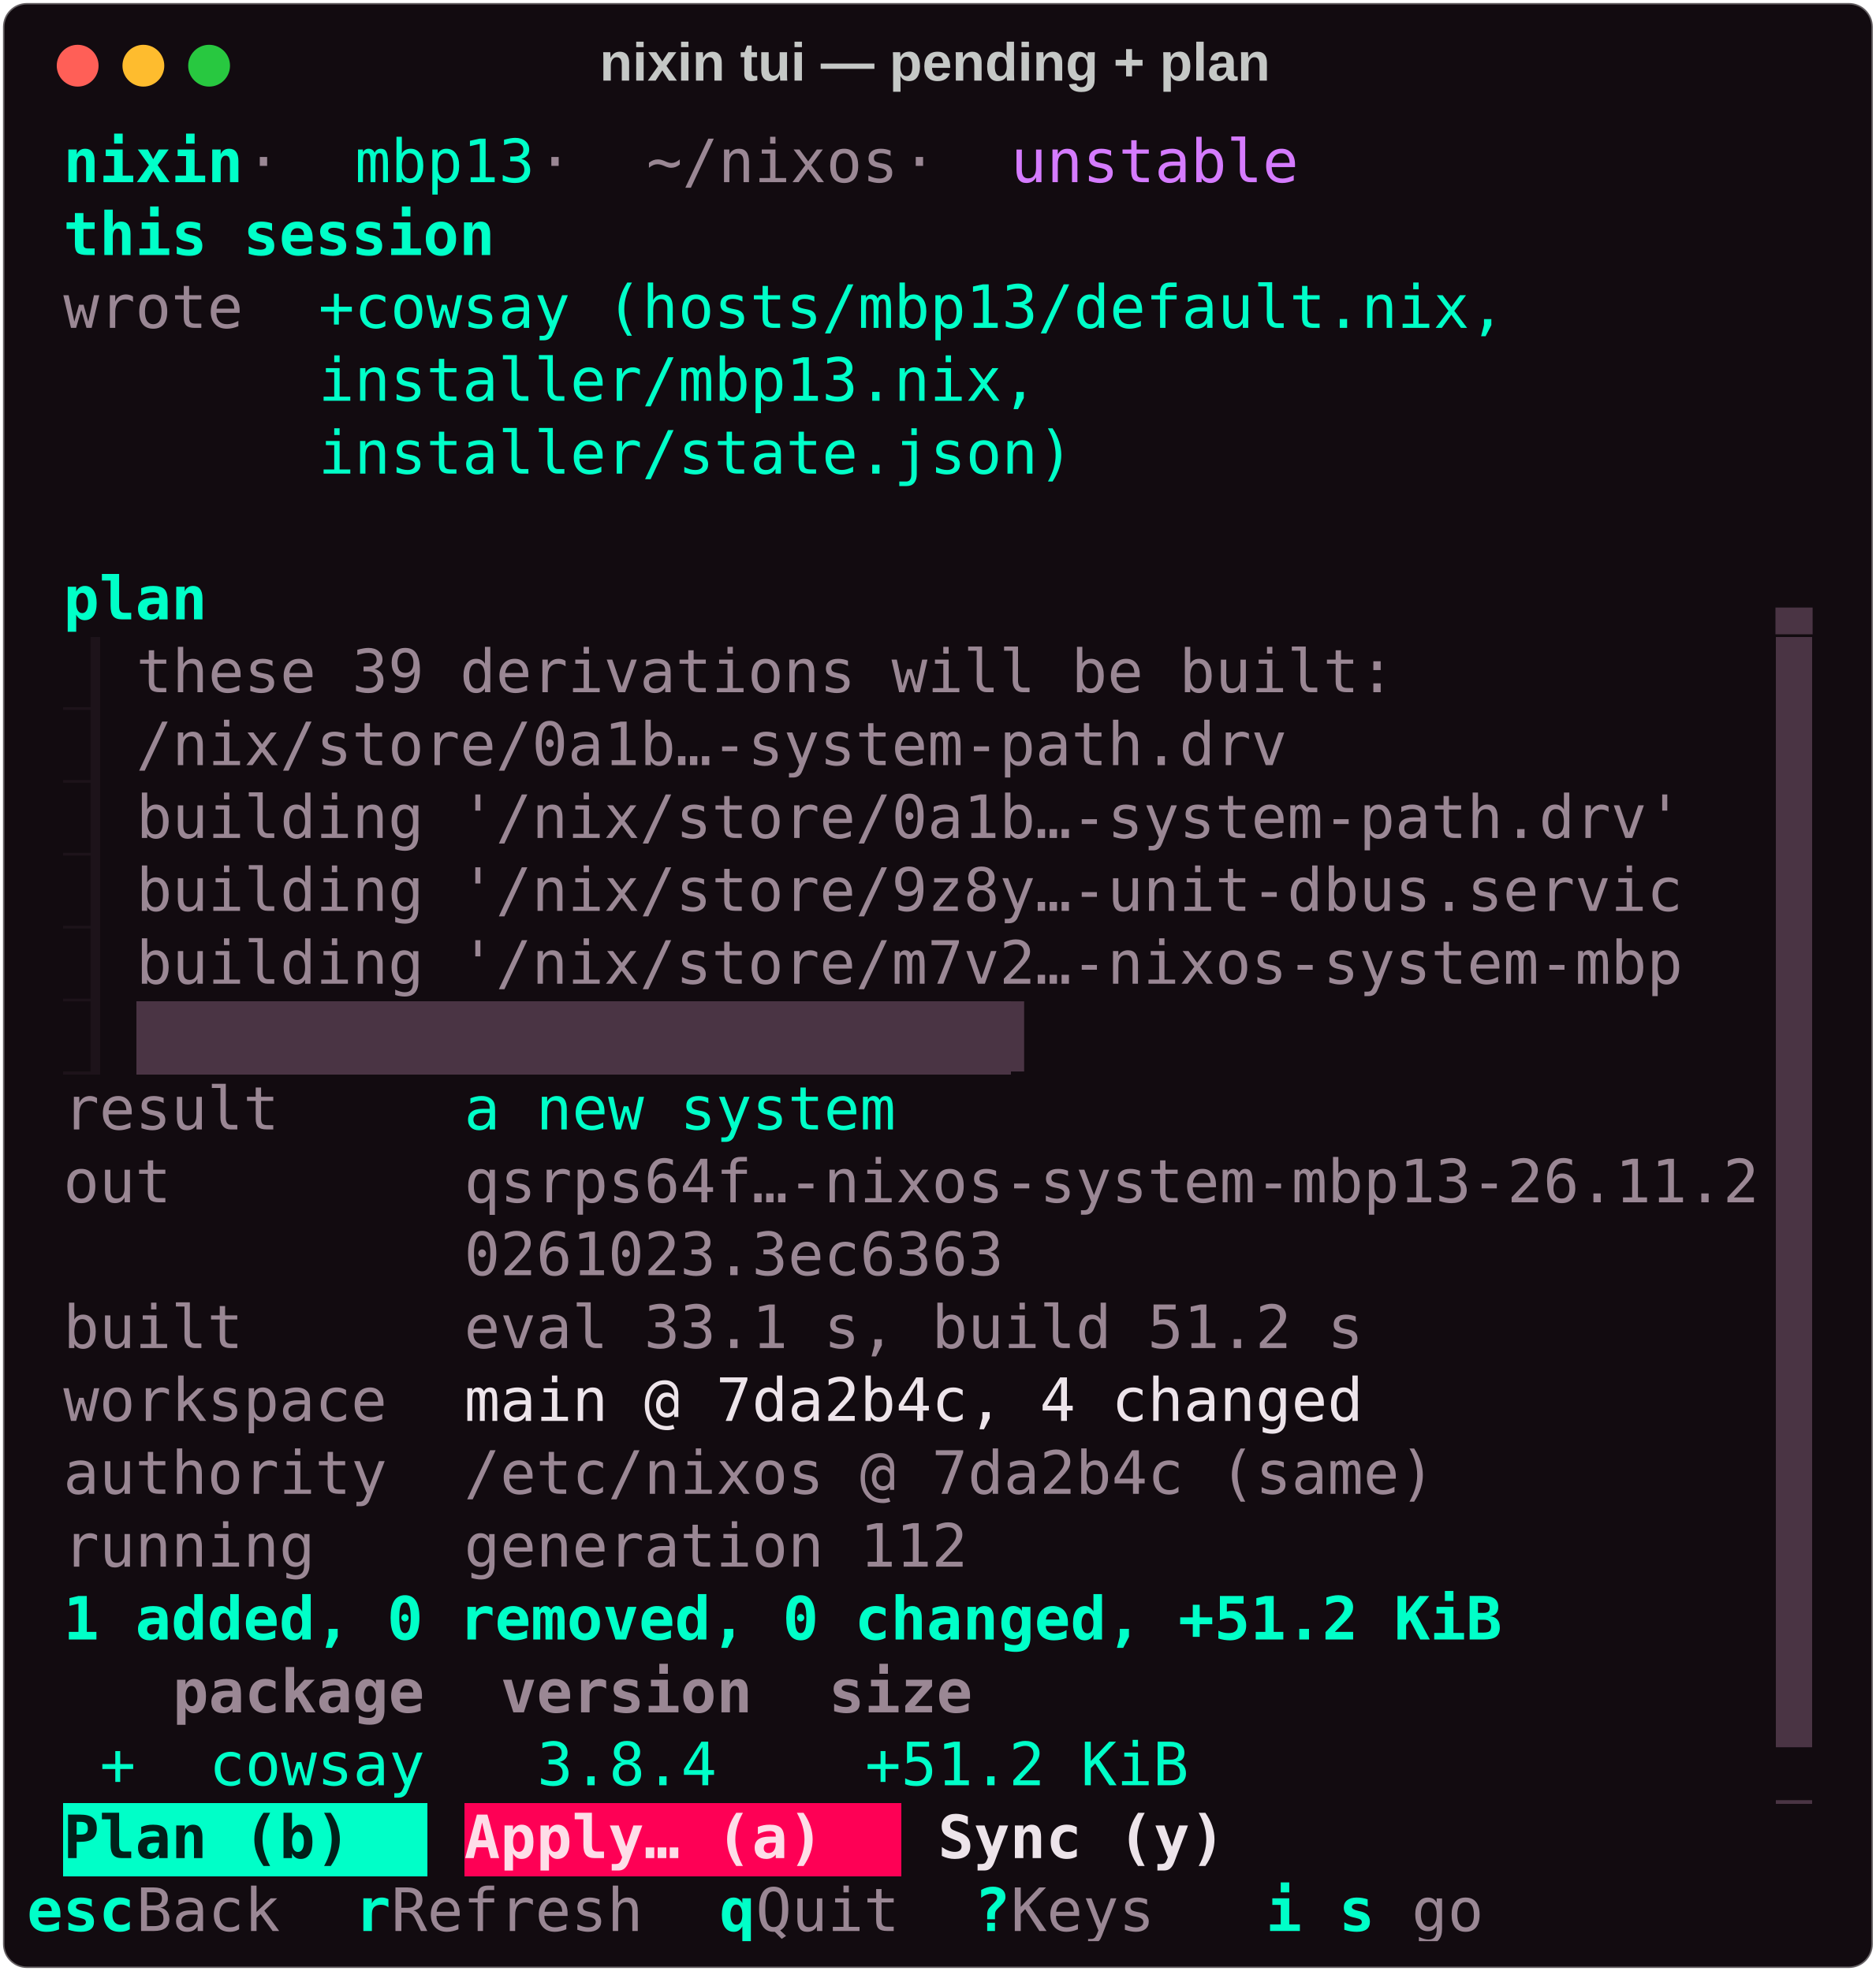
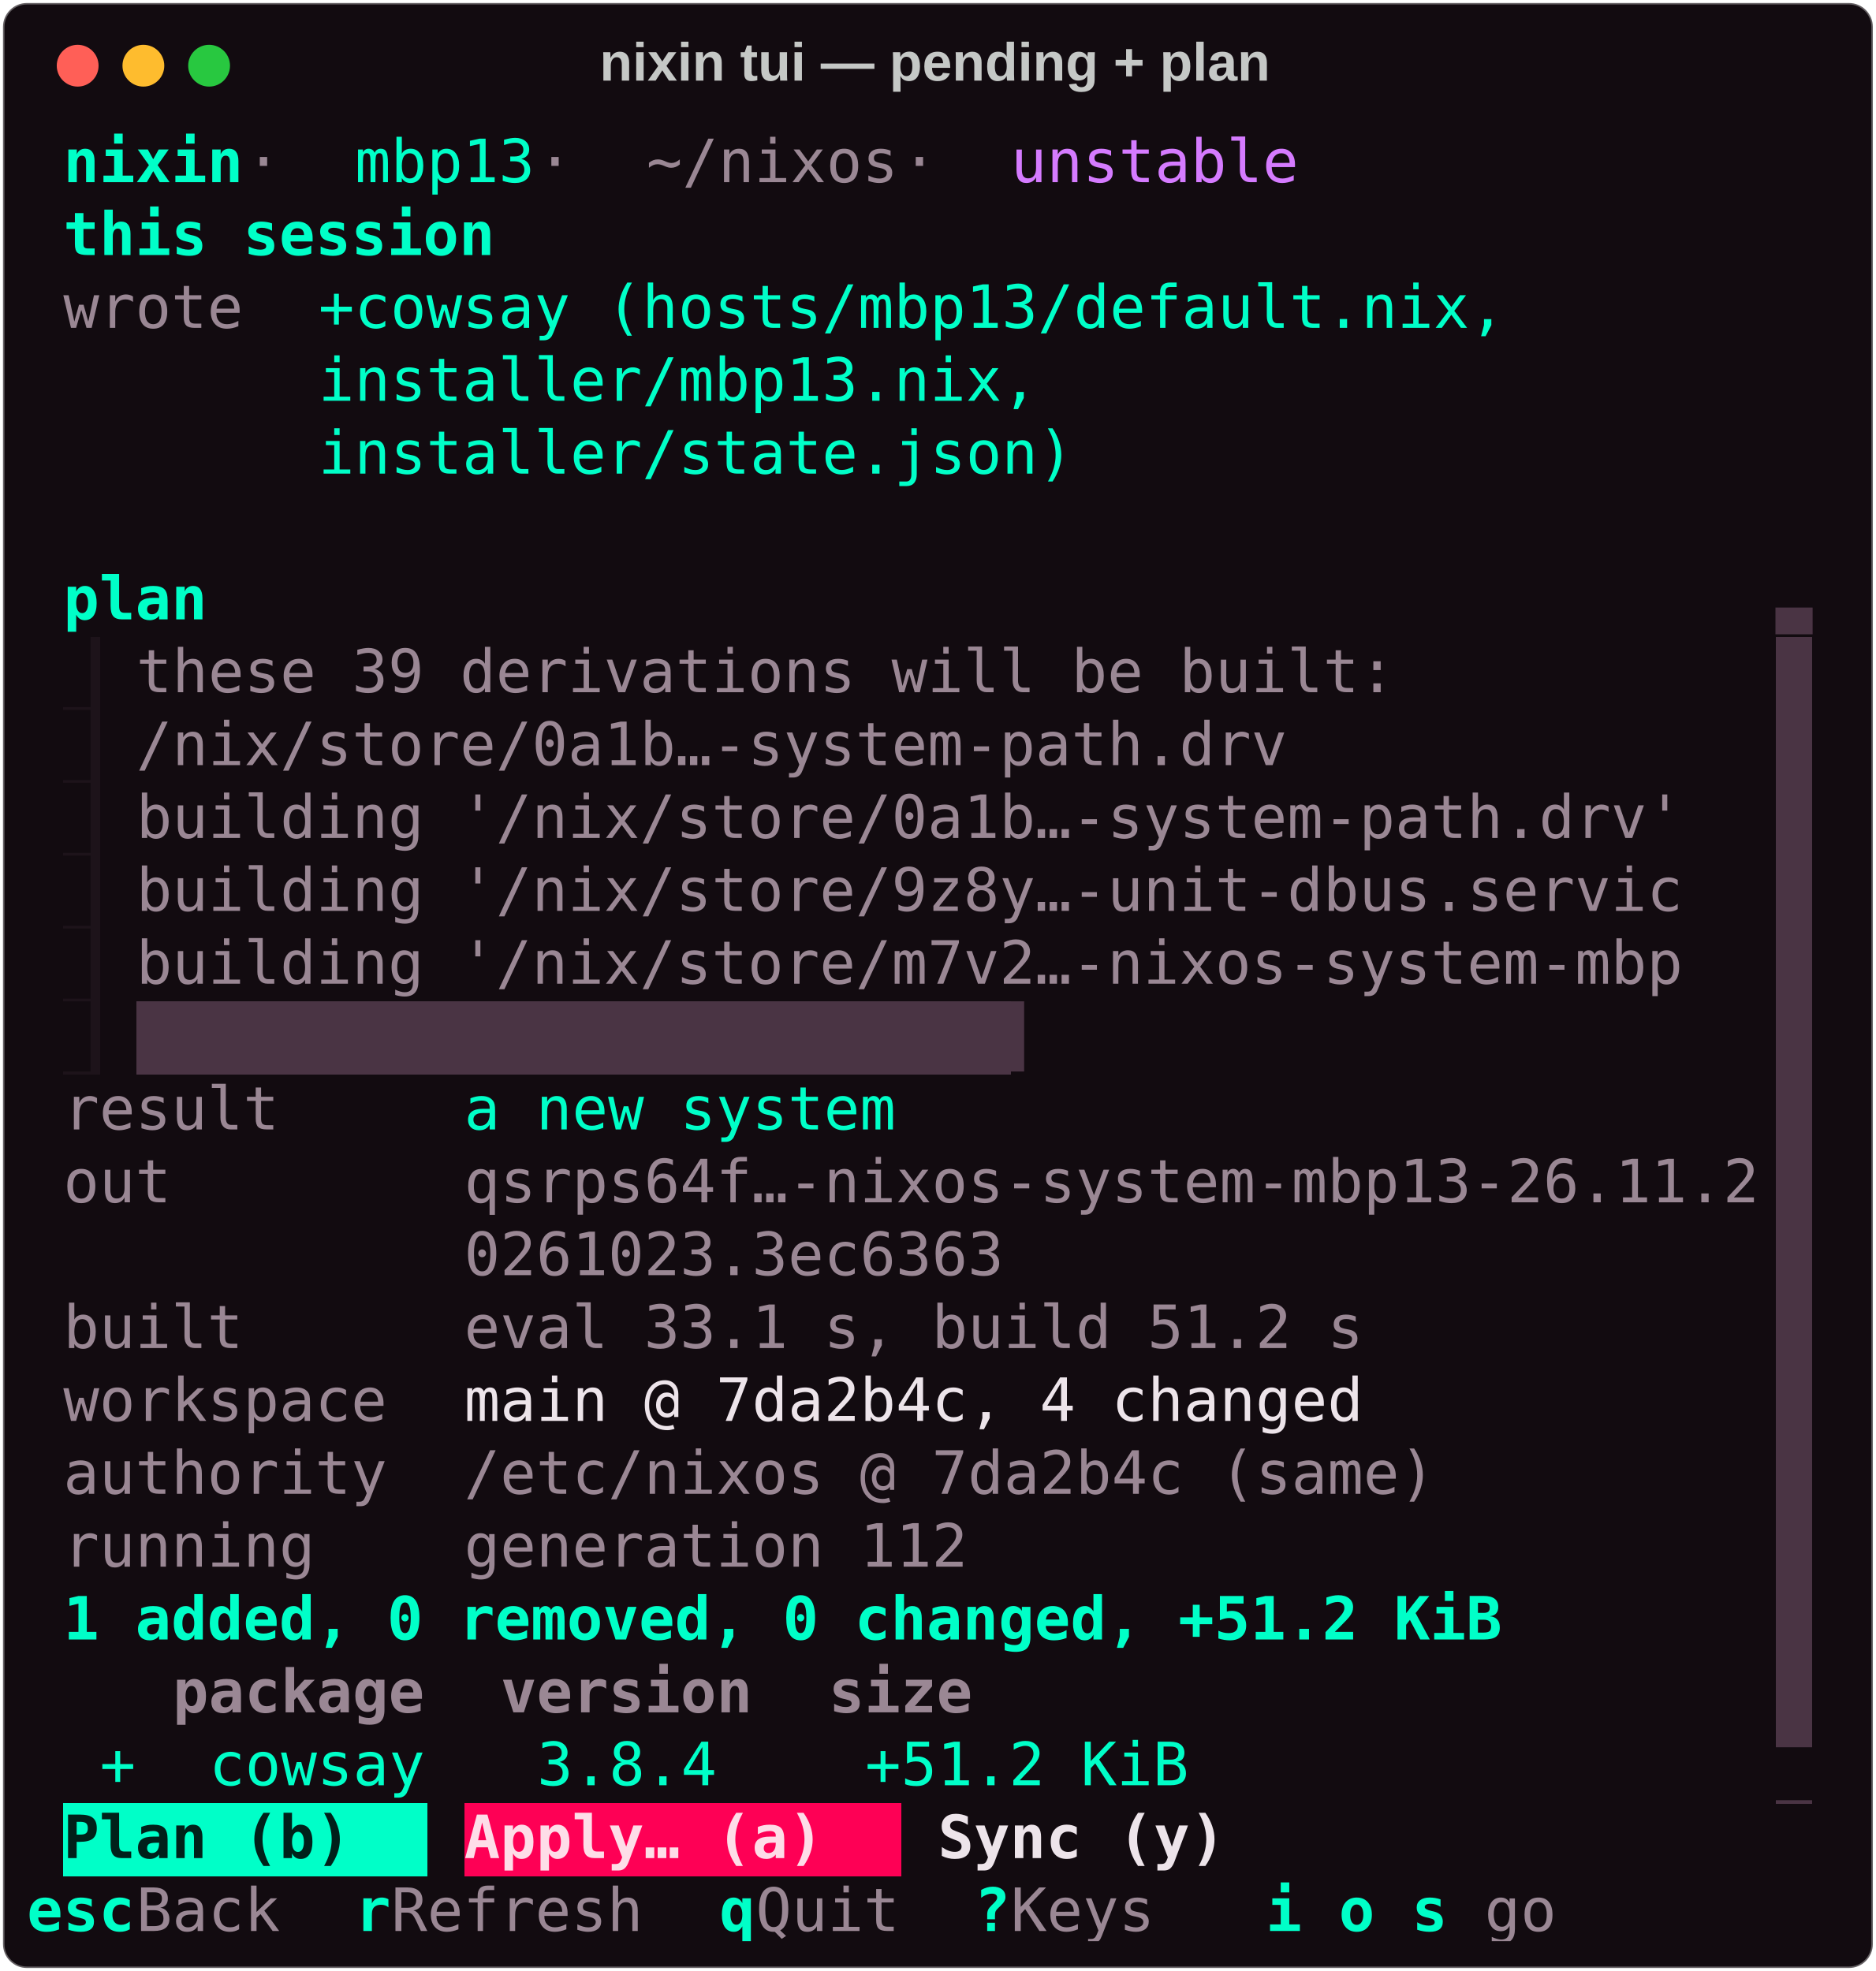
<svg xmlns="http://www.w3.org/2000/svg" class="rich-terminal" viewBox="0 0 628 660.0">
  <style>

    @font-face {
        font-family: "Fira Code";
        src: local("FiraCode-Regular"),
                url("https://cdnjs.cloudflare.com/ajax/libs/firacode/6.2.0/woff2/FiraCode-Regular.woff2") format("woff2"),
                url("https://cdnjs.cloudflare.com/ajax/libs/firacode/6.2.0/woff/FiraCode-Regular.woff") format("woff");
        font-style: normal;
        font-weight: 400;
    }
    @font-face {
        font-family: "Fira Code";
        src: local("FiraCode-Bold"),
                url("https://cdnjs.cloudflare.com/ajax/libs/firacode/6.2.0/woff2/FiraCode-Bold.woff2") format("woff2"),
                url("https://cdnjs.cloudflare.com/ajax/libs/firacode/6.2.0/woff/FiraCode-Bold.woff") format("woff");
        font-style: bold;
        font-weight: 700;
    }

-     .terminal-3517051385-matrix {
+     .terminal-2372101305-matrix {
        font-family: Fira Code, monospace;
        font-size: 20px;
        line-height: 24.4px;
        font-variant-east-asian: full-width;
    }

-     .terminal-3517051385-title {
+     .terminal-2372101305-title {
        font-size: 18px;
        font-weight: bold;
        font-family: arial;
    }

-     .terminal-3517051385-r1 { fill: #c5c8c6 }
- .terminal-3517051385-r2 { fill: #00ffc8;font-weight: bold }
- .terminal-3517051385-r3 { fill: #9a8794 }
- .terminal-3517051385-r4 { fill: #00ffc8 }
- .terminal-3517051385-r5 { fill: #d57bff }
- .terminal-3517051385-r6 { fill: #ede4ea }
- .terminal-3517051385-r7 { fill: #4a3444 }
- .terminal-3517051385-r8 { fill: #120b10 }
- .terminal-3517051385-r9 { fill: #9a8794;font-weight: bold }
- .terminal-3517051385-r10 { fill: #00211a;font-weight: bold }
- .terminal-3517051385-r11 { fill: #fedde8;font-weight: bold }
- .terminal-3517051385-r12 { fill: #ede4ea;font-weight: bold }
+     .terminal-2372101305-r1 { fill: #c5c8c6 }
+ .terminal-2372101305-r2 { fill: #00ffc8;font-weight: bold }
+ .terminal-2372101305-r3 { fill: #9a8794 }
+ .terminal-2372101305-r4 { fill: #00ffc8 }
+ .terminal-2372101305-r5 { fill: #d57bff }
+ .terminal-2372101305-r6 { fill: #ede4ea }
+ .terminal-2372101305-r7 { fill: #4a3444 }
+ .terminal-2372101305-r8 { fill: #120b10 }
+ .terminal-2372101305-r9 { fill: #9a8794;font-weight: bold }
+ .terminal-2372101305-r10 { fill: #00211a;font-weight: bold }
+ .terminal-2372101305-r11 { fill: #fedde8;font-weight: bold }
+ .terminal-2372101305-r12 { fill: #ede4ea;font-weight: bold }
    </style>
  <defs>
-     <clipPath id="terminal-3517051385-clip-terminal">
+     <clipPath id="terminal-2372101305-clip-terminal">
      <rect x="0" y="0" width="609.0" height="609.0" />
    </clipPath>
-     <clipPath id="terminal-3517051385-line-0">
+     <clipPath id="terminal-2372101305-line-0">
      <rect x="0" y="1.5" width="610" height="24.65" />
    </clipPath>
-     <clipPath id="terminal-3517051385-line-1">
+     <clipPath id="terminal-2372101305-line-1">
      <rect x="0" y="25.9" width="610" height="24.65" />
    </clipPath>
-     <clipPath id="terminal-3517051385-line-2">
+     <clipPath id="terminal-2372101305-line-2">
      <rect x="0" y="50.3" width="610" height="24.65" />
    </clipPath>
-     <clipPath id="terminal-3517051385-line-3">
+     <clipPath id="terminal-2372101305-line-3">
      <rect x="0" y="74.7" width="610" height="24.65" />
    </clipPath>
-     <clipPath id="terminal-3517051385-line-4">
+     <clipPath id="terminal-2372101305-line-4">
      <rect x="0" y="99.1" width="610" height="24.65" />
    </clipPath>
-     <clipPath id="terminal-3517051385-line-5">
+     <clipPath id="terminal-2372101305-line-5">
      <rect x="0" y="123.5" width="610" height="24.65" />
    </clipPath>
-     <clipPath id="terminal-3517051385-line-6">
+     <clipPath id="terminal-2372101305-line-6">
      <rect x="0" y="147.9" width="610" height="24.65" />
    </clipPath>
-     <clipPath id="terminal-3517051385-line-7">
+     <clipPath id="terminal-2372101305-line-7">
      <rect x="0" y="172.3" width="610" height="24.65" />
    </clipPath>
-     <clipPath id="terminal-3517051385-line-8">
+     <clipPath id="terminal-2372101305-line-8">
      <rect x="0" y="196.7" width="610" height="24.65" />
    </clipPath>
-     <clipPath id="terminal-3517051385-line-9">
+     <clipPath id="terminal-2372101305-line-9">
      <rect x="0" y="221.1" width="610" height="24.65" />
    </clipPath>
-     <clipPath id="terminal-3517051385-line-10">
+     <clipPath id="terminal-2372101305-line-10">
      <rect x="0" y="245.5" width="610" height="24.65" />
    </clipPath>
-     <clipPath id="terminal-3517051385-line-11">
+     <clipPath id="terminal-2372101305-line-11">
      <rect x="0" y="269.9" width="610" height="24.65" />
    </clipPath>
-     <clipPath id="terminal-3517051385-line-12">
+     <clipPath id="terminal-2372101305-line-12">
      <rect x="0" y="294.3" width="610" height="24.65" />
    </clipPath>
-     <clipPath id="terminal-3517051385-line-13">
+     <clipPath id="terminal-2372101305-line-13">
      <rect x="0" y="318.7" width="610" height="24.65" />
    </clipPath>
-     <clipPath id="terminal-3517051385-line-14">
+     <clipPath id="terminal-2372101305-line-14">
      <rect x="0" y="343.1" width="610" height="24.65" />
    </clipPath>
-     <clipPath id="terminal-3517051385-line-15">
+     <clipPath id="terminal-2372101305-line-15">
      <rect x="0" y="367.5" width="610" height="24.65" />
    </clipPath>
-     <clipPath id="terminal-3517051385-line-16">
+     <clipPath id="terminal-2372101305-line-16">
      <rect x="0" y="391.9" width="610" height="24.65" />
    </clipPath>
-     <clipPath id="terminal-3517051385-line-17">
+     <clipPath id="terminal-2372101305-line-17">
      <rect x="0" y="416.3" width="610" height="24.65" />
    </clipPath>
-     <clipPath id="terminal-3517051385-line-18">
+     <clipPath id="terminal-2372101305-line-18">
      <rect x="0" y="440.7" width="610" height="24.65" />
    </clipPath>
-     <clipPath id="terminal-3517051385-line-19">
+     <clipPath id="terminal-2372101305-line-19">
      <rect x="0" y="465.1" width="610" height="24.65" />
    </clipPath>
-     <clipPath id="terminal-3517051385-line-20">
+     <clipPath id="terminal-2372101305-line-20">
      <rect x="0" y="489.5" width="610" height="24.65" />
    </clipPath>
-     <clipPath id="terminal-3517051385-line-21">
+     <clipPath id="terminal-2372101305-line-21">
      <rect x="0" y="513.9" width="610" height="24.65" />
    </clipPath>
-     <clipPath id="terminal-3517051385-line-22">
+     <clipPath id="terminal-2372101305-line-22">
      <rect x="0" y="538.3" width="610" height="24.65" />
    </clipPath>
-     <clipPath id="terminal-3517051385-line-23">
+     <clipPath id="terminal-2372101305-line-23">
      <rect x="0" y="562.7" width="610" height="24.65" />
    </clipPath>
  </defs>
  <rect fill="#120b10" stroke="rgba(255,255,255,0.35)" stroke-width="1" x="1" y="1" width="626" height="658" rx="8" />
-   <text class="terminal-3517051385-title" fill="#c5c8c6" text-anchor="middle" x="313" y="27">nixin tui — pending + plan</text>
+   <text class="terminal-2372101305-title" fill="#c5c8c6" text-anchor="middle" x="313" y="27">nixin tui — pending + plan</text>
  <g transform="translate(26,22)">
    <circle cx="0" cy="0" r="7" fill="#ff5f57" />
    <circle cx="22" cy="0" r="7" fill="#febc2e" />
    <circle cx="44" cy="0" r="7" fill="#28c840" />
  </g>
-   <g transform="translate(9, 41)" clip-path="url(#terminal-3517051385-clip-terminal)">
+   <g transform="translate(9, 41)" clip-path="url(#terminal-2372101305-clip-terminal)">
    <rect fill="#1d131a" x="12.2" y="172.3" width="12.2" height="24.65" shape-rendering="crispEdges" />
    <rect fill="#4a3444" x="585.6" y="172.3" width="12.2" height="24.65" shape-rendering="crispEdges" />
    <rect fill="#1d131a" x="12.2" y="196.7" width="12.2" height="24.65" shape-rendering="crispEdges" />
    <rect fill="#4a3444" x="585.6" y="196.7" width="12.2" height="24.65" shape-rendering="crispEdges" />
    <rect fill="#1d131a" x="12.2" y="221.1" width="12.2" height="24.65" shape-rendering="crispEdges" />
    <rect fill="#4a3444" x="585.6" y="221.1" width="12.2" height="24.65" shape-rendering="crispEdges" />
    <rect fill="#1d131a" x="12.2" y="245.5" width="12.2" height="24.65" shape-rendering="crispEdges" />
    <rect fill="#4a3444" x="585.6" y="245.5" width="12.2" height="24.65" shape-rendering="crispEdges" />
    <rect fill="#1d131a" x="12.2" y="269.9" width="12.2" height="24.65" shape-rendering="crispEdges" />
    <rect fill="#4a3444" x="585.6" y="269.9" width="12.2" height="24.65" shape-rendering="crispEdges" />
    <rect fill="#1d131a" x="12.2" y="294.3" width="12.2" height="24.65" shape-rendering="crispEdges" />
    <rect fill="#4a3444" x="36.6" y="294.3" width="12.2" height="24.65" shape-rendering="crispEdges" />
    <rect fill="#4a3444" x="48.8" y="294.3" width="12.2" height="24.65" shape-rendering="crispEdges" />
    <rect fill="#4a3444" x="61" y="294.3" width="12.2" height="24.65" shape-rendering="crispEdges" />
    <rect fill="#4a3444" x="73.2" y="294.3" width="12.2" height="24.65" shape-rendering="crispEdges" />
    <rect fill="#4a3444" x="85.4" y="294.3" width="12.2" height="24.65" shape-rendering="crispEdges" />
    <rect fill="#4a3444" x="97.6" y="294.3" width="12.2" height="24.65" shape-rendering="crispEdges" />
    <rect fill="#4a3444" x="109.8" y="294.3" width="12.2" height="24.65" shape-rendering="crispEdges" />
    <rect fill="#4a3444" x="122" y="294.3" width="12.2" height="24.65" shape-rendering="crispEdges" />
    <rect fill="#4a3444" x="134.2" y="294.3" width="12.2" height="24.65" shape-rendering="crispEdges" />
    <rect fill="#4a3444" x="146.4" y="294.3" width="12.2" height="24.65" shape-rendering="crispEdges" />
    <rect fill="#4a3444" x="158.6" y="294.3" width="12.2" height="24.65" shape-rendering="crispEdges" />
    <rect fill="#4a3444" x="170.8" y="294.3" width="12.2" height="24.65" shape-rendering="crispEdges" />
    <rect fill="#4a3444" x="183" y="294.3" width="12.2" height="24.65" shape-rendering="crispEdges" />
    <rect fill="#4a3444" x="195.2" y="294.3" width="12.2" height="24.65" shape-rendering="crispEdges" />
    <rect fill="#4a3444" x="207.4" y="294.3" width="12.2" height="24.65" shape-rendering="crispEdges" />
    <rect fill="#4a3444" x="219.6" y="294.3" width="12.2" height="24.65" shape-rendering="crispEdges" />
    <rect fill="#4a3444" x="231.8" y="294.3" width="12.2" height="24.65" shape-rendering="crispEdges" />
    <rect fill="#4a3444" x="244" y="294.3" width="12.2" height="24.65" shape-rendering="crispEdges" />
    <rect fill="#4a3444" x="256.2" y="294.3" width="12.2" height="24.65" shape-rendering="crispEdges" />
    <rect fill="#4a3444" x="268.4" y="294.3" width="12.2" height="24.65" shape-rendering="crispEdges" />
    <rect fill="#4a3444" x="280.6" y="294.3" width="12.2" height="24.65" shape-rendering="crispEdges" />
    <rect fill="#4a3444" x="292.8" y="294.3" width="12.2" height="24.65" shape-rendering="crispEdges" />
    <rect fill="#4a3444" x="305" y="294.3" width="12.2" height="24.65" shape-rendering="crispEdges" />
    <rect fill="#4a3444" x="317.2" y="294.3" width="12.2" height="24.65" shape-rendering="crispEdges" />
    <rect fill="#4a3444" x="585.6" y="294.3" width="12.2" height="24.65" shape-rendering="crispEdges" />
    <rect fill="#4a3444" x="585.6" y="318.7" width="12.2" height="24.65" shape-rendering="crispEdges" />
    <rect fill="#4a3444" x="585.6" y="343.1" width="12.2" height="24.65" shape-rendering="crispEdges" />
    <rect fill="#4a3444" x="585.6" y="367.5" width="12.2" height="24.65" shape-rendering="crispEdges" />
    <rect fill="#4a3444" x="585.6" y="391.9" width="12.2" height="24.65" shape-rendering="crispEdges" />
    <rect fill="#4a3444" x="585.6" y="416.3" width="12.2" height="24.65" shape-rendering="crispEdges" />
    <rect fill="#4a3444" x="585.6" y="440.7" width="12.2" height="24.65" shape-rendering="crispEdges" />
    <rect fill="#4a3444" x="585.6" y="465.1" width="12.2" height="24.65" shape-rendering="crispEdges" />
    <rect fill="#4a3444" x="585.6" y="489.5" width="12.2" height="24.65" shape-rendering="crispEdges" />
    <rect fill="#4a3444" x="585.6" y="513.9" width="12.2" height="24.65" shape-rendering="crispEdges" />
    <rect fill="#4a3444" x="585.6" y="538.3" width="12.2" height="24.65" shape-rendering="crispEdges" />
    <rect fill="#00ffc8" x="12.2" y="562.7" width="122" height="24.65" shape-rendering="crispEdges" />
    <rect fill="#fe0055" x="146.4" y="562.7" width="146.4" height="24.65" shape-rendering="crispEdges" />
-     <g class="terminal-3517051385-matrix">
-       <text class="terminal-3517051385-r2" x="12.2" y="20" textLength="61" clip-path="url(#terminal-3517051385-line-0)">nixin</text>
-       <text class="terminal-3517051385-r3" x="73.2" y="20" textLength="36.6" clip-path="url(#terminal-3517051385-line-0)"> · </text>
-       <text class="terminal-3517051385-r4" x="109.8" y="20" textLength="61" clip-path="url(#terminal-3517051385-line-0)">mbp13</text>
-       <text class="terminal-3517051385-r3" x="170.8" y="20" textLength="36.6" clip-path="url(#terminal-3517051385-line-0)"> · </text>
-       <text class="terminal-3517051385-r3" x="207.4" y="20" textLength="85.4" clip-path="url(#terminal-3517051385-line-0)">~/nixos</text>
-       <text class="terminal-3517051385-r3" x="292.8" y="20" textLength="36.6" clip-path="url(#terminal-3517051385-line-0)"> · </text>
-       <text class="terminal-3517051385-r5" x="329.4" y="20" textLength="97.6" clip-path="url(#terminal-3517051385-line-0)">unstable</text>
-       <text class="terminal-3517051385-r1" x="610" y="20" textLength="12.2" clip-path="url(#terminal-3517051385-line-0)">
- </text>
-       <text class="terminal-3517051385-r2" x="12.2" y="44.4" textLength="146.4" clip-path="url(#terminal-3517051385-line-1)">this session</text>
-       <text class="terminal-3517051385-r1" x="610" y="44.4" textLength="12.2" clip-path="url(#terminal-3517051385-line-1)">
- </text>
-       <text class="terminal-3517051385-r3" x="12.2" y="68.8" textLength="61" clip-path="url(#terminal-3517051385-line-2)">wrote</text>
-       <text class="terminal-3517051385-r4" x="97.6" y="68.8" textLength="488" clip-path="url(#terminal-3517051385-line-2)">+cowsay (hosts/mbp13/default.nix,       </text>
-       <text class="terminal-3517051385-r1" x="610" y="68.8" textLength="12.2" clip-path="url(#terminal-3517051385-line-2)">
- </text>
-       <text class="terminal-3517051385-r4" x="97.6" y="93.2" textLength="488" clip-path="url(#terminal-3517051385-line-3)">installer/mbp13.nix,                    </text>
-       <text class="terminal-3517051385-r1" x="610" y="93.2" textLength="12.2" clip-path="url(#terminal-3517051385-line-3)">
- </text>
-       <text class="terminal-3517051385-r4" x="97.6" y="117.6" textLength="488" clip-path="url(#terminal-3517051385-line-4)">installer/state.json)                   </text>
-       <text class="terminal-3517051385-r1" x="610" y="117.6" textLength="12.2" clip-path="url(#terminal-3517051385-line-4)">
- </text>
-       <text class="terminal-3517051385-r1" x="610" y="142" textLength="12.2" clip-path="url(#terminal-3517051385-line-5)">
- </text>
-       <text class="terminal-3517051385-r2" x="12.2" y="166.4" textLength="48.8" clip-path="url(#terminal-3517051385-line-6)">plan</text>
-       <text class="terminal-3517051385-r7" x="585.6" y="166.4" textLength="12.2" clip-path="url(#terminal-3517051385-line-6)">▃</text>
-       <text class="terminal-3517051385-r1" x="610" y="166.4" textLength="12.2" clip-path="url(#terminal-3517051385-line-6)">
- </text>
-       <text class="terminal-3517051385-r8" x="12.2" y="190.8" textLength="12.2" clip-path="url(#terminal-3517051385-line-7)">▊</text>
-       <text class="terminal-3517051385-r3" x="36.6" y="190.8" textLength="427" clip-path="url(#terminal-3517051385-line-7)">these 39 derivations will be built:</text>
-       <text class="terminal-3517051385-r1" x="610" y="190.8" textLength="12.2" clip-path="url(#terminal-3517051385-line-7)">
- </text>
-       <text class="terminal-3517051385-r8" x="12.2" y="215.2" textLength="12.2" clip-path="url(#terminal-3517051385-line-8)">▊</text>
-       <text class="terminal-3517051385-r3" x="36.6" y="215.2" textLength="414.8" clip-path="url(#terminal-3517051385-line-8)">  /nix/store/0a1b…-system-path.drv</text>
-       <text class="terminal-3517051385-r1" x="610" y="215.2" textLength="12.2" clip-path="url(#terminal-3517051385-line-8)">
- </text>
-       <text class="terminal-3517051385-r8" x="12.2" y="239.6" textLength="12.2" clip-path="url(#terminal-3517051385-line-9)">▊</text>
-       <text class="terminal-3517051385-r3" x="36.6" y="239.6" textLength="524.6" clip-path="url(#terminal-3517051385-line-9)">building '/nix/store/0a1b…-system-path.drv'</text>
-       <text class="terminal-3517051385-r1" x="610" y="239.6" textLength="12.2" clip-path="url(#terminal-3517051385-line-9)">
- </text>
-       <text class="terminal-3517051385-r8" x="12.2" y="264" textLength="12.2" clip-path="url(#terminal-3517051385-line-10)">▊</text>
-       <text class="terminal-3517051385-r3" x="36.6" y="264" textLength="524.6" clip-path="url(#terminal-3517051385-line-10)">building '/nix/store/9z8y…-unit-dbus.servic</text>
-       <text class="terminal-3517051385-r1" x="610" y="264" textLength="12.2" clip-path="url(#terminal-3517051385-line-10)">
- </text>
-       <text class="terminal-3517051385-r8" x="12.2" y="288.4" textLength="12.2" clip-path="url(#terminal-3517051385-line-11)">▊</text>
-       <text class="terminal-3517051385-r3" x="36.6" y="288.4" textLength="524.6" clip-path="url(#terminal-3517051385-line-11)">building '/nix/store/m7v2…-nixos-system-mbp</text>
-       <text class="terminal-3517051385-r1" x="610" y="288.4" textLength="12.2" clip-path="url(#terminal-3517051385-line-11)">
- </text>
-       <text class="terminal-3517051385-r8" x="12.2" y="312.8" textLength="12.2" clip-path="url(#terminal-3517051385-line-12)">▊</text>
-       <text class="terminal-3517051385-r7" x="329.4" y="312.8" textLength="12.2" clip-path="url(#terminal-3517051385-line-12)">▍</text>
-       <text class="terminal-3517051385-r1" x="610" y="312.8" textLength="12.2" clip-path="url(#terminal-3517051385-line-12)">
- </text>
-       <text class="terminal-3517051385-r3" x="12.2" y="337.2" textLength="109.8" clip-path="url(#terminal-3517051385-line-13)">result   </text>
-       <text class="terminal-3517051385-r4" x="146.4" y="337.2" textLength="439.2" clip-path="url(#terminal-3517051385-line-13)">a new system                        </text>
-       <text class="terminal-3517051385-r1" x="610" y="337.2" textLength="12.2" clip-path="url(#terminal-3517051385-line-13)">
- </text>
-       <text class="terminal-3517051385-r3" x="12.2" y="361.6" textLength="109.8" clip-path="url(#terminal-3517051385-line-14)">out      </text>
-       <text class="terminal-3517051385-r3" x="146.4" y="361.6" textLength="439.2" clip-path="url(#terminal-3517051385-line-14)">qsrps64f…-nixos-system-mbp13-26.11.2</text>
-       <text class="terminal-3517051385-r1" x="610" y="361.6" textLength="12.2" clip-path="url(#terminal-3517051385-line-14)">
- </text>
-       <text class="terminal-3517051385-r3" x="146.4" y="386" textLength="439.2" clip-path="url(#terminal-3517051385-line-15)">0261023.3ec6363                     </text>
-       <text class="terminal-3517051385-r1" x="610" y="386" textLength="12.2" clip-path="url(#terminal-3517051385-line-15)">
- </text>
-       <text class="terminal-3517051385-r3" x="12.2" y="410.4" textLength="109.8" clip-path="url(#terminal-3517051385-line-16)">built    </text>
-       <text class="terminal-3517051385-r3" x="146.4" y="410.4" textLength="439.2" clip-path="url(#terminal-3517051385-line-16)">eval 33.1 s, build 51.2 s           </text>
-       <text class="terminal-3517051385-r1" x="610" y="410.4" textLength="12.2" clip-path="url(#terminal-3517051385-line-16)">
- </text>
-       <text class="terminal-3517051385-r3" x="12.2" y="434.8" textLength="109.8" clip-path="url(#terminal-3517051385-line-17)">workspace</text>
-       <text class="terminal-3517051385-r6" x="146.4" y="434.8" textLength="439.2" clip-path="url(#terminal-3517051385-line-17)">main @ 7da2b4c, 4 changed           </text>
-       <text class="terminal-3517051385-r1" x="610" y="434.8" textLength="12.2" clip-path="url(#terminal-3517051385-line-17)">
- </text>
-       <text class="terminal-3517051385-r3" x="12.2" y="459.2" textLength="109.8" clip-path="url(#terminal-3517051385-line-18)">authority</text>
-       <text class="terminal-3517051385-r3" x="146.4" y="459.2" textLength="439.2" clip-path="url(#terminal-3517051385-line-18)">/etc/nixos @ 7da2b4c (same)         </text>
-       <text class="terminal-3517051385-r1" x="610" y="459.2" textLength="12.2" clip-path="url(#terminal-3517051385-line-18)">
- </text>
-       <text class="terminal-3517051385-r3" x="12.2" y="483.6" textLength="109.8" clip-path="url(#terminal-3517051385-line-19)">running  </text>
-       <text class="terminal-3517051385-r3" x="146.4" y="483.6" textLength="439.2" clip-path="url(#terminal-3517051385-line-19)">generation 112                      </text>
-       <text class="terminal-3517051385-r1" x="610" y="483.6" textLength="12.2" clip-path="url(#terminal-3517051385-line-19)">
- </text>
-       <text class="terminal-3517051385-r2" x="12.2" y="508" textLength="488" clip-path="url(#terminal-3517051385-line-20)">1 added, 0 removed, 0 changed, +51.2 KiB</text>
-       <text class="terminal-3517051385-r1" x="610" y="508" textLength="12.2" clip-path="url(#terminal-3517051385-line-20)">
- </text>
-       <text class="terminal-3517051385-r9" x="48.8" y="532.4" textLength="109.8" clip-path="url(#terminal-3517051385-line-21)"> package </text>
-       <text class="terminal-3517051385-r9" x="158.6" y="532.4" textLength="109.8" clip-path="url(#terminal-3517051385-line-21)"> version </text>
-       <text class="terminal-3517051385-r9" x="268.4" y="532.4" textLength="134.2" clip-path="url(#terminal-3517051385-line-21)"> size      </text>
-       <text class="terminal-3517051385-r1" x="610" y="532.4" textLength="12.2" clip-path="url(#terminal-3517051385-line-21)">
- </text>
-       <text class="terminal-3517051385-r4" x="24.4" y="556.8" textLength="12.2" clip-path="url(#terminal-3517051385-line-22)">+</text>
-       <text class="terminal-3517051385-r4" x="61" y="556.8" textLength="73.2" clip-path="url(#terminal-3517051385-line-22)">cowsay</text>
-       <text class="terminal-3517051385-r4" x="170.8" y="556.8" textLength="61" clip-path="url(#terminal-3517051385-line-22)">3.8.4</text>
-       <text class="terminal-3517051385-r4" x="280.6" y="556.8" textLength="109.8" clip-path="url(#terminal-3517051385-line-22)">+51.2 KiB</text>
-       <text class="terminal-3517051385-r8" x="585.6" y="556.8" textLength="12.2" clip-path="url(#terminal-3517051385-line-22)">▆</text>
-       <text class="terminal-3517051385-r1" x="610" y="556.8" textLength="12.2" clip-path="url(#terminal-3517051385-line-22)">
- </text>
-       <text class="terminal-3517051385-r10" x="12.2" y="581.2" textLength="122" clip-path="url(#terminal-3517051385-line-23)"> Plan (b) </text>
-       <text class="terminal-3517051385-r11" x="146.4" y="581.2" textLength="146.4" clip-path="url(#terminal-3517051385-line-23)"> Apply… (a) </text>
-       <text class="terminal-3517051385-r12" x="305" y="581.2" textLength="122" clip-path="url(#terminal-3517051385-line-23)"> Sync (y) </text>
-       <text class="terminal-3517051385-r1" x="610" y="581.2" textLength="12.2" clip-path="url(#terminal-3517051385-line-23)">
- </text>
-       <text class="terminal-3517051385-r2" x="0" y="605.6" textLength="36.6" clip-path="url(#terminal-3517051385-line-24)">esc</text>
-       <text class="terminal-3517051385-r3" x="36.6" y="605.6" textLength="61" clip-path="url(#terminal-3517051385-line-24)"> Back</text>
-       <text class="terminal-3517051385-r2" x="109.8" y="605.6" textLength="12.2" clip-path="url(#terminal-3517051385-line-24)">r</text>
-       <text class="terminal-3517051385-r3" x="122" y="605.6" textLength="97.6" clip-path="url(#terminal-3517051385-line-24)"> Refresh</text>
-       <text class="terminal-3517051385-r2" x="231.8" y="605.6" textLength="12.2" clip-path="url(#terminal-3517051385-line-24)">q</text>
-       <text class="terminal-3517051385-r3" x="244" y="605.6" textLength="61" clip-path="url(#terminal-3517051385-line-24)"> Quit</text>
-       <text class="terminal-3517051385-r2" x="317.2" y="605.6" textLength="12.2" clip-path="url(#terminal-3517051385-line-24)">?</text>
-       <text class="terminal-3517051385-r3" x="329.4" y="605.6" textLength="61" clip-path="url(#terminal-3517051385-line-24)"> Keys</text>
-       <text class="terminal-3517051385-r2" x="414.8" y="605.6" textLength="12.2" clip-path="url(#terminal-3517051385-line-24)">i</text>
-       <text class="terminal-3517051385-r2" x="439.2" y="605.6" textLength="12.2" clip-path="url(#terminal-3517051385-line-24)">s</text>
-       <text class="terminal-3517051385-r3" x="463.6" y="605.6" textLength="24.4" clip-path="url(#terminal-3517051385-line-24)">go</text>
+     <g class="terminal-2372101305-matrix">
+       <text class="terminal-2372101305-r2" x="12.2" y="20" textLength="61" clip-path="url(#terminal-2372101305-line-0)">nixin</text>
+       <text class="terminal-2372101305-r3" x="73.2" y="20" textLength="36.6" clip-path="url(#terminal-2372101305-line-0)"> · </text>
+       <text class="terminal-2372101305-r4" x="109.8" y="20" textLength="61" clip-path="url(#terminal-2372101305-line-0)">mbp13</text>
+       <text class="terminal-2372101305-r3" x="170.8" y="20" textLength="36.6" clip-path="url(#terminal-2372101305-line-0)"> · </text>
+       <text class="terminal-2372101305-r3" x="207.4" y="20" textLength="85.4" clip-path="url(#terminal-2372101305-line-0)">~/nixos</text>
+       <text class="terminal-2372101305-r3" x="292.8" y="20" textLength="36.6" clip-path="url(#terminal-2372101305-line-0)"> · </text>
+       <text class="terminal-2372101305-r5" x="329.4" y="20" textLength="97.6" clip-path="url(#terminal-2372101305-line-0)">unstable</text>
+       <text class="terminal-2372101305-r1" x="610" y="20" textLength="12.2" clip-path="url(#terminal-2372101305-line-0)">
+ </text>
+       <text class="terminal-2372101305-r2" x="12.2" y="44.4" textLength="146.4" clip-path="url(#terminal-2372101305-line-1)">this session</text>
+       <text class="terminal-2372101305-r1" x="610" y="44.4" textLength="12.2" clip-path="url(#terminal-2372101305-line-1)">
+ </text>
+       <text class="terminal-2372101305-r3" x="12.2" y="68.8" textLength="61" clip-path="url(#terminal-2372101305-line-2)">wrote</text>
+       <text class="terminal-2372101305-r4" x="97.6" y="68.8" textLength="488" clip-path="url(#terminal-2372101305-line-2)">+cowsay (hosts/mbp13/default.nix,       </text>
+       <text class="terminal-2372101305-r1" x="610" y="68.8" textLength="12.2" clip-path="url(#terminal-2372101305-line-2)">
+ </text>
+       <text class="terminal-2372101305-r4" x="97.6" y="93.2" textLength="488" clip-path="url(#terminal-2372101305-line-3)">installer/mbp13.nix,                    </text>
+       <text class="terminal-2372101305-r1" x="610" y="93.2" textLength="12.2" clip-path="url(#terminal-2372101305-line-3)">
+ </text>
+       <text class="terminal-2372101305-r4" x="97.6" y="117.6" textLength="488" clip-path="url(#terminal-2372101305-line-4)">installer/state.json)                   </text>
+       <text class="terminal-2372101305-r1" x="610" y="117.6" textLength="12.2" clip-path="url(#terminal-2372101305-line-4)">
+ </text>
+       <text class="terminal-2372101305-r1" x="610" y="142" textLength="12.2" clip-path="url(#terminal-2372101305-line-5)">
+ </text>
+       <text class="terminal-2372101305-r2" x="12.2" y="166.4" textLength="48.8" clip-path="url(#terminal-2372101305-line-6)">plan</text>
+       <text class="terminal-2372101305-r7" x="585.6" y="166.4" textLength="12.2" clip-path="url(#terminal-2372101305-line-6)">▃</text>
+       <text class="terminal-2372101305-r1" x="610" y="166.4" textLength="12.2" clip-path="url(#terminal-2372101305-line-6)">
+ </text>
+       <text class="terminal-2372101305-r8" x="12.2" y="190.8" textLength="12.2" clip-path="url(#terminal-2372101305-line-7)">▊</text>
+       <text class="terminal-2372101305-r3" x="36.6" y="190.8" textLength="427" clip-path="url(#terminal-2372101305-line-7)">these 39 derivations will be built:</text>
+       <text class="terminal-2372101305-r1" x="610" y="190.8" textLength="12.2" clip-path="url(#terminal-2372101305-line-7)">
+ </text>
+       <text class="terminal-2372101305-r8" x="12.2" y="215.2" textLength="12.2" clip-path="url(#terminal-2372101305-line-8)">▊</text>
+       <text class="terminal-2372101305-r3" x="36.6" y="215.2" textLength="414.8" clip-path="url(#terminal-2372101305-line-8)">  /nix/store/0a1b…-system-path.drv</text>
+       <text class="terminal-2372101305-r1" x="610" y="215.2" textLength="12.2" clip-path="url(#terminal-2372101305-line-8)">
+ </text>
+       <text class="terminal-2372101305-r8" x="12.2" y="239.6" textLength="12.2" clip-path="url(#terminal-2372101305-line-9)">▊</text>
+       <text class="terminal-2372101305-r3" x="36.6" y="239.6" textLength="524.6" clip-path="url(#terminal-2372101305-line-9)">building '/nix/store/0a1b…-system-path.drv'</text>
+       <text class="terminal-2372101305-r1" x="610" y="239.6" textLength="12.2" clip-path="url(#terminal-2372101305-line-9)">
+ </text>
+       <text class="terminal-2372101305-r8" x="12.2" y="264" textLength="12.2" clip-path="url(#terminal-2372101305-line-10)">▊</text>
+       <text class="terminal-2372101305-r3" x="36.6" y="264" textLength="524.6" clip-path="url(#terminal-2372101305-line-10)">building '/nix/store/9z8y…-unit-dbus.servic</text>
+       <text class="terminal-2372101305-r1" x="610" y="264" textLength="12.2" clip-path="url(#terminal-2372101305-line-10)">
+ </text>
+       <text class="terminal-2372101305-r8" x="12.2" y="288.4" textLength="12.2" clip-path="url(#terminal-2372101305-line-11)">▊</text>
+       <text class="terminal-2372101305-r3" x="36.6" y="288.4" textLength="524.6" clip-path="url(#terminal-2372101305-line-11)">building '/nix/store/m7v2…-nixos-system-mbp</text>
+       <text class="terminal-2372101305-r1" x="610" y="288.4" textLength="12.2" clip-path="url(#terminal-2372101305-line-11)">
+ </text>
+       <text class="terminal-2372101305-r8" x="12.2" y="312.8" textLength="12.2" clip-path="url(#terminal-2372101305-line-12)">▊</text>
+       <text class="terminal-2372101305-r7" x="329.4" y="312.8" textLength="12.2" clip-path="url(#terminal-2372101305-line-12)">▍</text>
+       <text class="terminal-2372101305-r1" x="610" y="312.8" textLength="12.2" clip-path="url(#terminal-2372101305-line-12)">
+ </text>
+       <text class="terminal-2372101305-r3" x="12.2" y="337.2" textLength="109.8" clip-path="url(#terminal-2372101305-line-13)">result   </text>
+       <text class="terminal-2372101305-r4" x="146.4" y="337.2" textLength="439.2" clip-path="url(#terminal-2372101305-line-13)">a new system                        </text>
+       <text class="terminal-2372101305-r1" x="610" y="337.2" textLength="12.2" clip-path="url(#terminal-2372101305-line-13)">
+ </text>
+       <text class="terminal-2372101305-r3" x="12.2" y="361.6" textLength="109.8" clip-path="url(#terminal-2372101305-line-14)">out      </text>
+       <text class="terminal-2372101305-r3" x="146.4" y="361.6" textLength="439.2" clip-path="url(#terminal-2372101305-line-14)">qsrps64f…-nixos-system-mbp13-26.11.2</text>
+       <text class="terminal-2372101305-r1" x="610" y="361.6" textLength="12.2" clip-path="url(#terminal-2372101305-line-14)">
+ </text>
+       <text class="terminal-2372101305-r3" x="146.4" y="386" textLength="439.2" clip-path="url(#terminal-2372101305-line-15)">0261023.3ec6363                     </text>
+       <text class="terminal-2372101305-r1" x="610" y="386" textLength="12.2" clip-path="url(#terminal-2372101305-line-15)">
+ </text>
+       <text class="terminal-2372101305-r3" x="12.2" y="410.4" textLength="109.8" clip-path="url(#terminal-2372101305-line-16)">built    </text>
+       <text class="terminal-2372101305-r3" x="146.4" y="410.4" textLength="439.2" clip-path="url(#terminal-2372101305-line-16)">eval 33.1 s, build 51.2 s           </text>
+       <text class="terminal-2372101305-r1" x="610" y="410.4" textLength="12.2" clip-path="url(#terminal-2372101305-line-16)">
+ </text>
+       <text class="terminal-2372101305-r3" x="12.2" y="434.8" textLength="109.8" clip-path="url(#terminal-2372101305-line-17)">workspace</text>
+       <text class="terminal-2372101305-r6" x="146.4" y="434.8" textLength="439.2" clip-path="url(#terminal-2372101305-line-17)">main @ 7da2b4c, 4 changed           </text>
+       <text class="terminal-2372101305-r1" x="610" y="434.8" textLength="12.2" clip-path="url(#terminal-2372101305-line-17)">
+ </text>
+       <text class="terminal-2372101305-r3" x="12.2" y="459.2" textLength="109.8" clip-path="url(#terminal-2372101305-line-18)">authority</text>
+       <text class="terminal-2372101305-r3" x="146.4" y="459.2" textLength="439.2" clip-path="url(#terminal-2372101305-line-18)">/etc/nixos @ 7da2b4c (same)         </text>
+       <text class="terminal-2372101305-r1" x="610" y="459.2" textLength="12.2" clip-path="url(#terminal-2372101305-line-18)">
+ </text>
+       <text class="terminal-2372101305-r3" x="12.2" y="483.6" textLength="109.8" clip-path="url(#terminal-2372101305-line-19)">running  </text>
+       <text class="terminal-2372101305-r3" x="146.4" y="483.6" textLength="439.2" clip-path="url(#terminal-2372101305-line-19)">generation 112                      </text>
+       <text class="terminal-2372101305-r1" x="610" y="483.6" textLength="12.2" clip-path="url(#terminal-2372101305-line-19)">
+ </text>
+       <text class="terminal-2372101305-r2" x="12.2" y="508" textLength="488" clip-path="url(#terminal-2372101305-line-20)">1 added, 0 removed, 0 changed, +51.2 KiB</text>
+       <text class="terminal-2372101305-r1" x="610" y="508" textLength="12.2" clip-path="url(#terminal-2372101305-line-20)">
+ </text>
+       <text class="terminal-2372101305-r9" x="48.8" y="532.4" textLength="109.8" clip-path="url(#terminal-2372101305-line-21)"> package </text>
+       <text class="terminal-2372101305-r9" x="158.6" y="532.4" textLength="109.8" clip-path="url(#terminal-2372101305-line-21)"> version </text>
+       <text class="terminal-2372101305-r9" x="268.4" y="532.4" textLength="134.2" clip-path="url(#terminal-2372101305-line-21)"> size      </text>
+       <text class="terminal-2372101305-r1" x="610" y="532.4" textLength="12.2" clip-path="url(#terminal-2372101305-line-21)">
+ </text>
+       <text class="terminal-2372101305-r4" x="24.4" y="556.8" textLength="12.2" clip-path="url(#terminal-2372101305-line-22)">+</text>
+       <text class="terminal-2372101305-r4" x="61" y="556.8" textLength="73.2" clip-path="url(#terminal-2372101305-line-22)">cowsay</text>
+       <text class="terminal-2372101305-r4" x="170.8" y="556.8" textLength="61" clip-path="url(#terminal-2372101305-line-22)">3.8.4</text>
+       <text class="terminal-2372101305-r4" x="280.6" y="556.8" textLength="109.8" clip-path="url(#terminal-2372101305-line-22)">+51.2 KiB</text>
+       <text class="terminal-2372101305-r8" x="585.6" y="556.8" textLength="12.2" clip-path="url(#terminal-2372101305-line-22)">▆</text>
+       <text class="terminal-2372101305-r1" x="610" y="556.8" textLength="12.2" clip-path="url(#terminal-2372101305-line-22)">
+ </text>
+       <text class="terminal-2372101305-r10" x="12.2" y="581.2" textLength="122" clip-path="url(#terminal-2372101305-line-23)"> Plan (b) </text>
+       <text class="terminal-2372101305-r11" x="146.4" y="581.2" textLength="146.4" clip-path="url(#terminal-2372101305-line-23)"> Apply… (a) </text>
+       <text class="terminal-2372101305-r12" x="305" y="581.2" textLength="122" clip-path="url(#terminal-2372101305-line-23)"> Sync (y) </text>
+       <text class="terminal-2372101305-r1" x="610" y="581.2" textLength="12.2" clip-path="url(#terminal-2372101305-line-23)">
+ </text>
+       <text class="terminal-2372101305-r2" x="0" y="605.6" textLength="36.6" clip-path="url(#terminal-2372101305-line-24)">esc</text>
+       <text class="terminal-2372101305-r3" x="36.6" y="605.6" textLength="61" clip-path="url(#terminal-2372101305-line-24)"> Back</text>
+       <text class="terminal-2372101305-r2" x="109.8" y="605.6" textLength="12.2" clip-path="url(#terminal-2372101305-line-24)">r</text>
+       <text class="terminal-2372101305-r3" x="122" y="605.6" textLength="97.6" clip-path="url(#terminal-2372101305-line-24)"> Refresh</text>
+       <text class="terminal-2372101305-r2" x="231.8" y="605.6" textLength="12.2" clip-path="url(#terminal-2372101305-line-24)">q</text>
+       <text class="terminal-2372101305-r3" x="244" y="605.6" textLength="61" clip-path="url(#terminal-2372101305-line-24)"> Quit</text>
+       <text class="terminal-2372101305-r2" x="317.2" y="605.6" textLength="12.2" clip-path="url(#terminal-2372101305-line-24)">?</text>
+       <text class="terminal-2372101305-r3" x="329.4" y="605.6" textLength="61" clip-path="url(#terminal-2372101305-line-24)"> Keys</text>
+       <text class="terminal-2372101305-r2" x="414.8" y="605.6" textLength="12.2" clip-path="url(#terminal-2372101305-line-24)">i</text>
+       <text class="terminal-2372101305-r2" x="439.2" y="605.6" textLength="12.2" clip-path="url(#terminal-2372101305-line-24)">o</text>
+       <text class="terminal-2372101305-r2" x="463.6" y="605.6" textLength="12.2" clip-path="url(#terminal-2372101305-line-24)">s</text>
+       <text class="terminal-2372101305-r3" x="488" y="605.6" textLength="24.4" clip-path="url(#terminal-2372101305-line-24)">go</text>
    </g>
  </g>
</svg>
